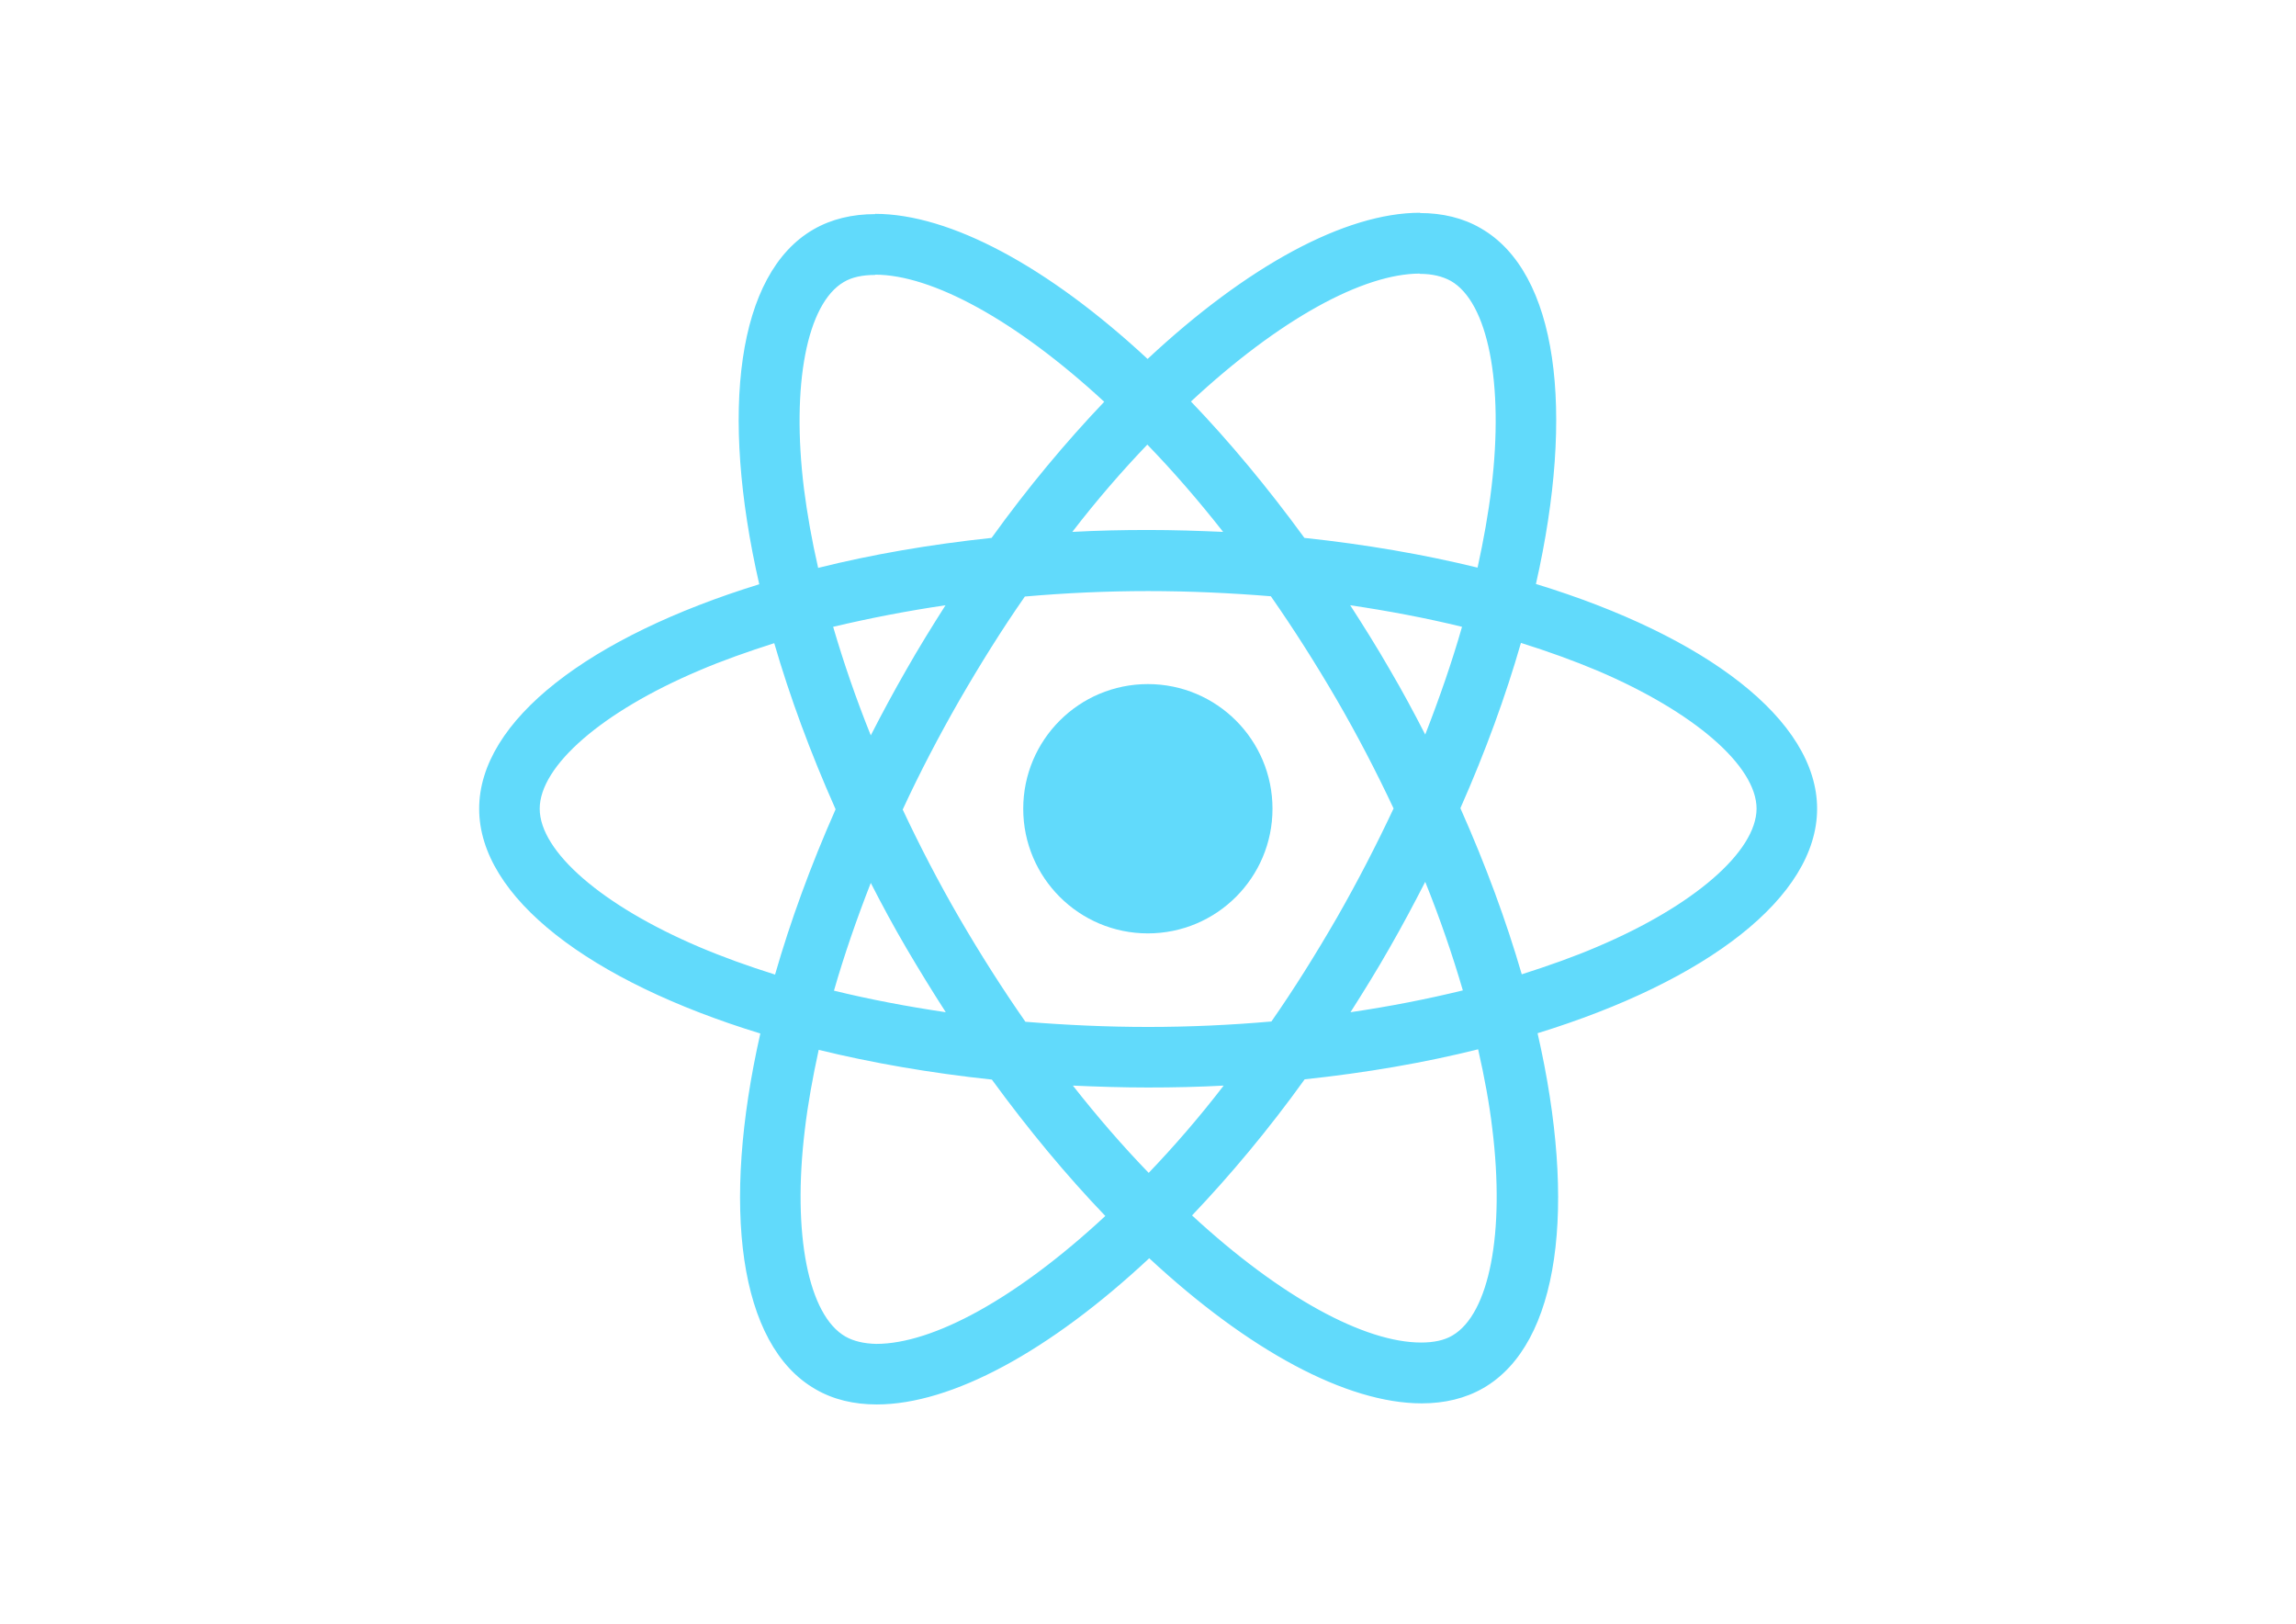
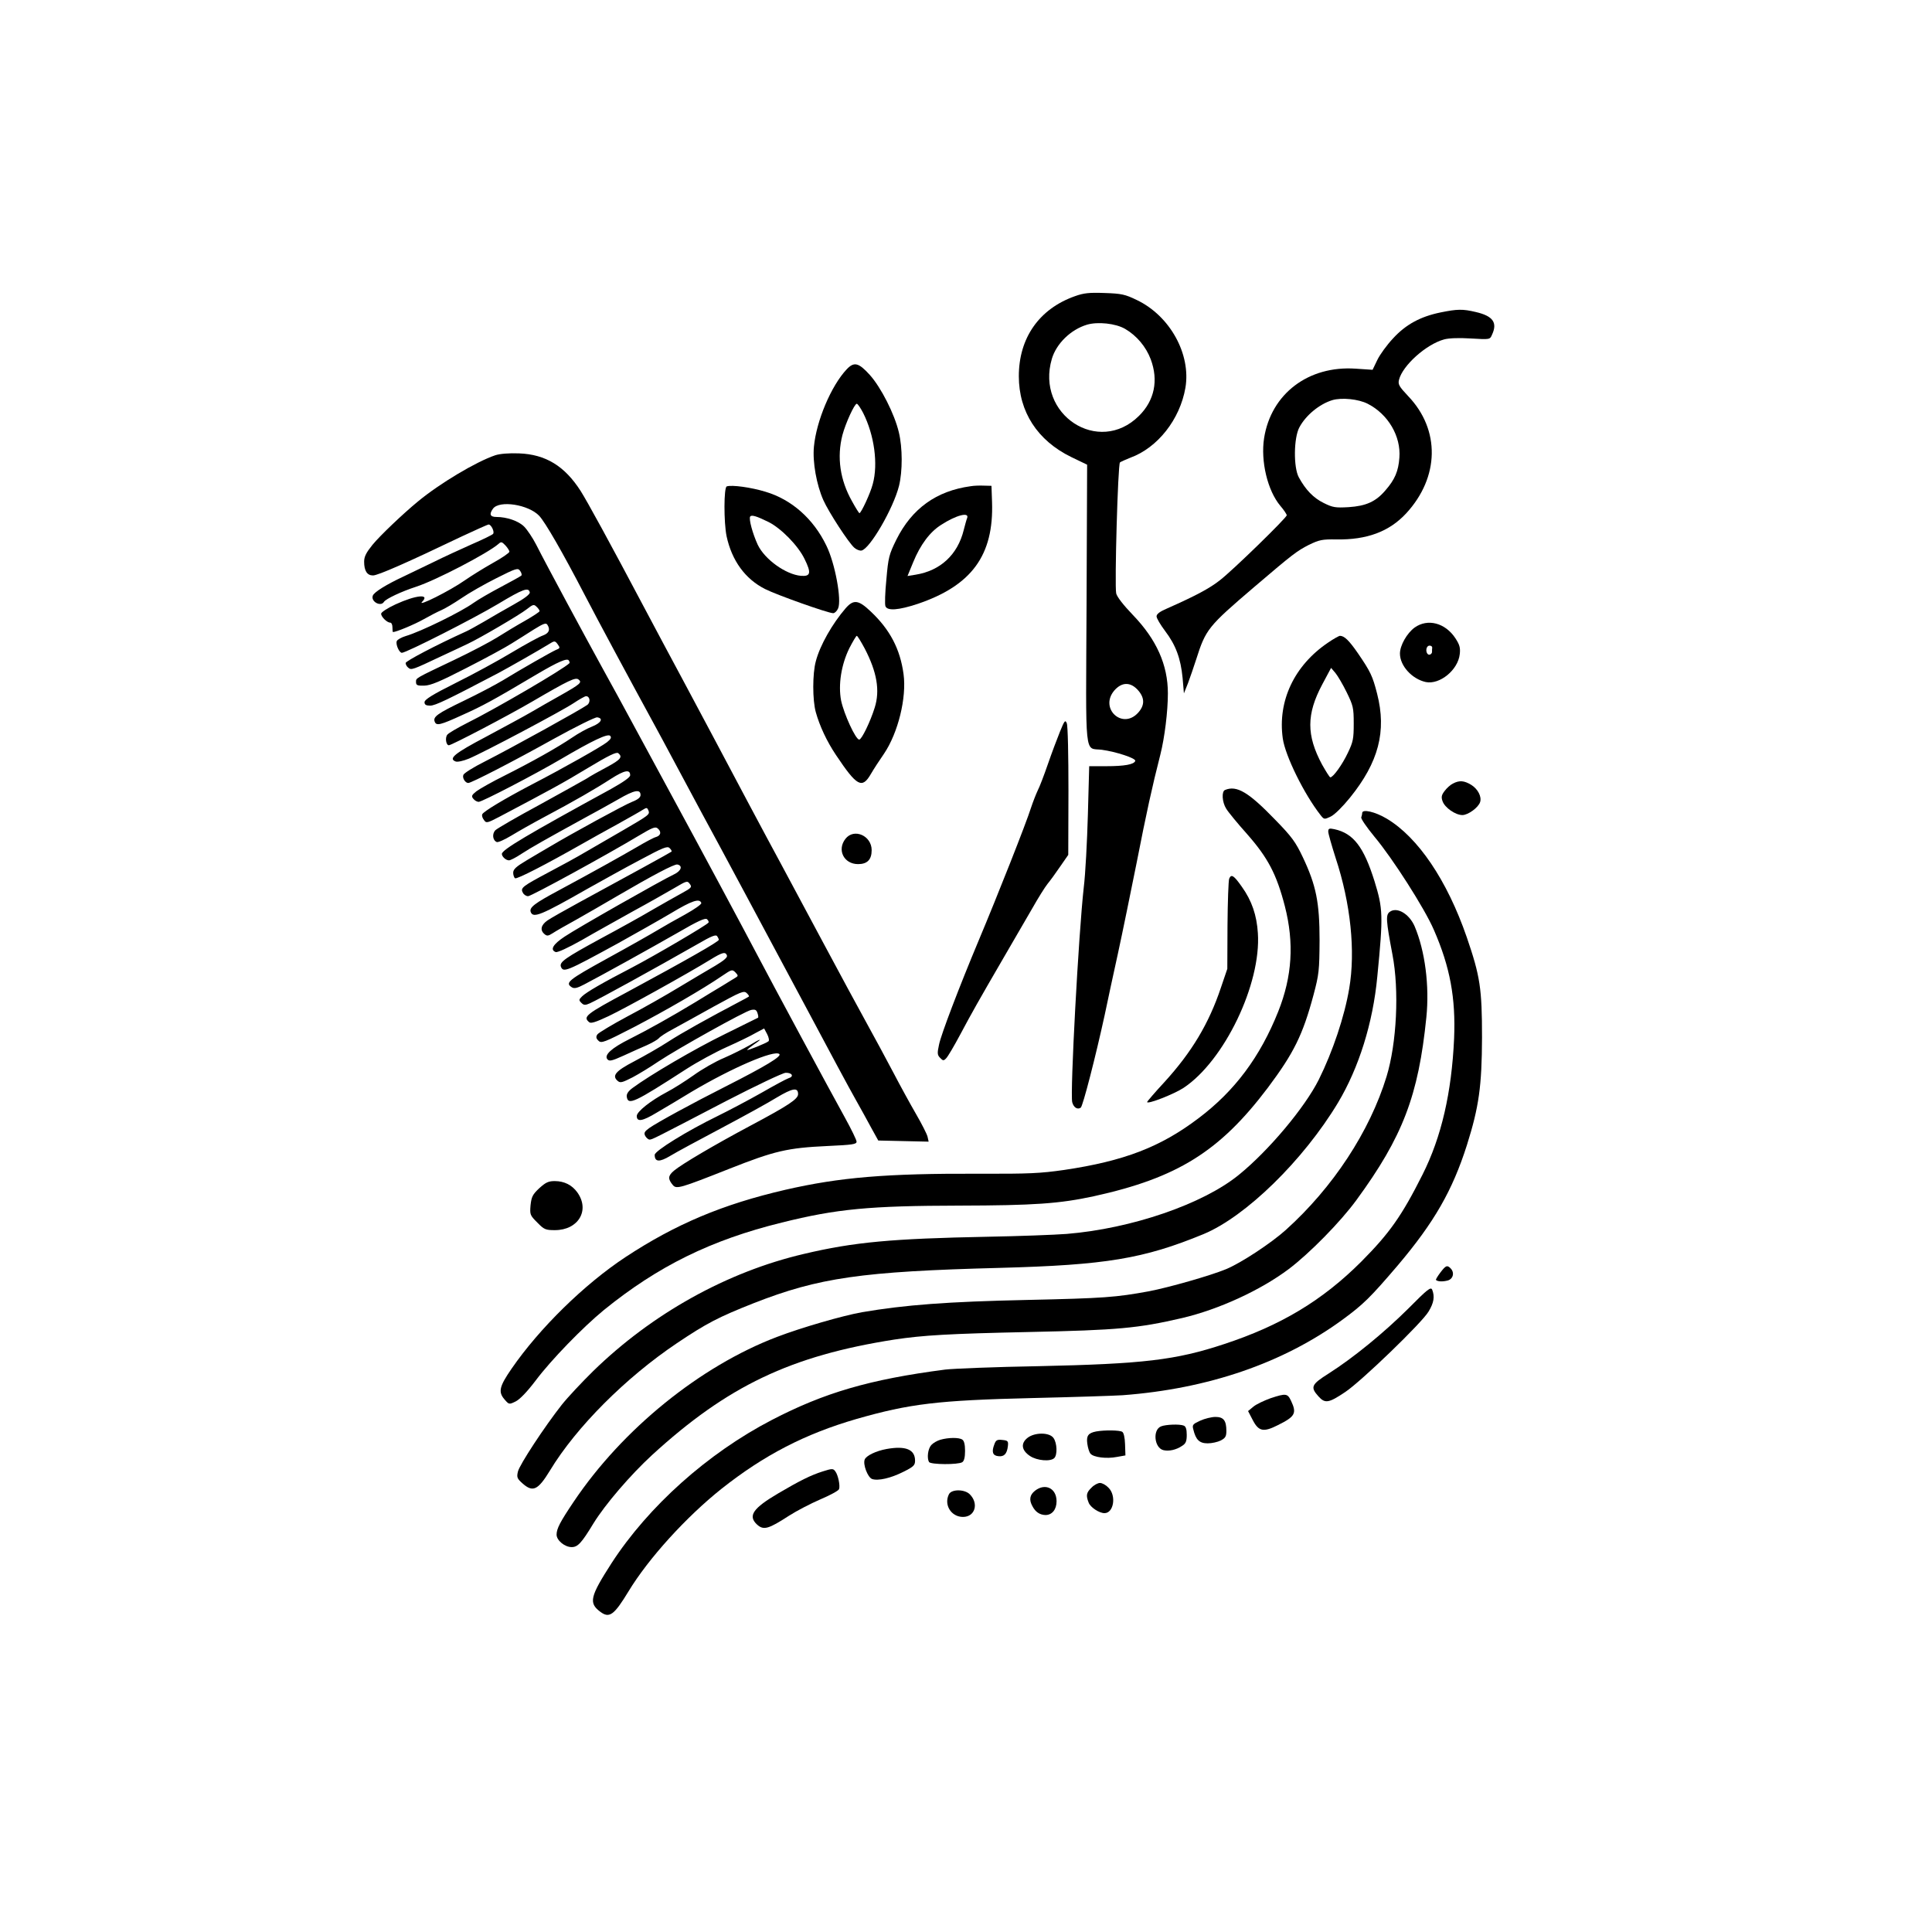
- <svg xmlns="http://www.w3.org/2000/svg" viewBox="0 0 841.9 595.3">
-   <g fill="#61DAFB">
-     <path d="M666.3 296.5c0-32.5-40.7-63.3-103.1-82.4 14.4-63.6 8-114.2-20.2-130.4-6.5-3.8-14.1-5.6-22.4-5.6v22.3c4.6 0 8.3.9 11.4 2.6 13.6 7.8 19.5 37.5 14.9 75.7-1.1 9.4-2.9 19.3-5.1 29.4-19.6-4.8-41-8.5-63.5-10.9-13.5-18.5-27.5-35.3-41.6-50 32.6-30.3 63.2-46.9 84-46.9V78c-27.5 0-63.5 19.6-99.9 53.6-36.4-33.8-72.4-53.2-99.9-53.2v22.3c20.7 0 51.4 16.5 84 46.6-14 14.7-28 31.4-41.3 49.9-22.6 2.4-44 6.1-63.6 11-2.3-10-4-19.7-5.2-29-4.7-38.2 1.1-67.9 14.6-75.8 3-1.8 6.9-2.6 11.5-2.6V78.5c-8.4 0-16 1.8-22.6 5.6-28.1 16.2-34.4 66.7-19.9 130.1-62.2 19.2-102.7 49.9-102.7 82.3 0 32.5 40.7 63.3 103.1 82.4-14.4 63.6-8 114.2 20.2 130.4 6.5 3.8 14.1 5.6 22.5 5.6 27.5 0 63.5-19.6 99.9-53.6 36.4 33.8 72.4 53.2 99.9 53.2 8.4 0 16-1.8 22.6-5.6 28.1-16.2 34.4-66.7 19.9-130.1 62-19.1 102.5-49.9 102.5-82.3zm-130.2-66.7c-3.7 12.9-8.3 26.2-13.5 39.5-4.1-8-8.4-16-13.1-24-4.6-8-9.5-15.8-14.4-23.4 14.2 2.1 27.9 4.7 41 7.9zm-45.8 106.5c-7.8 13.5-15.8 26.3-24.1 38.2-14.9 1.3-30 2-45.2 2-15.1 0-30.2-.7-45-1.9-8.3-11.9-16.4-24.6-24.2-38-7.6-13.1-14.5-26.4-20.8-39.8 6.2-13.4 13.2-26.8 20.7-39.9 7.8-13.5 15.8-26.3 24.1-38.2 14.9-1.3 30-2 45.2-2 15.1 0 30.2.7 45 1.9 8.3 11.9 16.4 24.6 24.2 38 7.6 13.1 14.5 26.4 20.8 39.8-6.3 13.4-13.2 26.8-20.7 39.9zm32.3-13c5.4 13.4 10 26.8 13.8 39.8-13.1 3.2-26.9 5.9-41.2 8 4.9-7.7 9.8-15.6 14.4-23.7 4.6-8 8.9-16.1 13-24.1zM421.2 430c-9.3-9.6-18.6-20.3-27.8-32 9 .4 18.2.7 27.5.7 9.4 0 18.7-.2 27.8-.7-9 11.7-18.3 22.4-27.5 32zm-74.4-58.9c-14.2-2.1-27.9-4.7-41-7.9 3.7-12.9 8.3-26.2 13.5-39.5 4.1 8 8.4 16 13.1 24 4.7 8 9.5 15.8 14.4 23.4zM420.7 163c9.3 9.6 18.6 20.3 27.8 32-9-.4-18.2-.7-27.5-.7-9.4 0-18.7.2-27.8.7 9-11.7 18.3-22.4 27.5-32zm-74 58.9c-4.9 7.7-9.8 15.6-14.4 23.7-4.6 8-8.9 16-13 24-5.4-13.4-10-26.8-13.8-39.8 13.1-3.1 26.9-5.8 41.2-7.9zm-90.5 125.2c-35.4-15.1-58.3-34.9-58.3-50.6 0-15.7 22.9-35.6 58.3-50.6 8.6-3.7 18-7 27.7-10.1 5.7 19.6 13.2 40 22.5 60.9-9.2 20.8-16.6 41.1-22.2 60.6-9.9-3.1-19.3-6.5-28-10.2zM310 490c-13.6-7.8-19.5-37.5-14.9-75.7 1.1-9.4 2.9-19.3 5.1-29.4 19.6 4.8 41 8.5 63.5 10.9 13.5 18.5 27.5 35.3 41.6 50-32.6 30.3-63.2 46.9-84 46.9-4.5-.1-8.3-1-11.3-2.7zm237.2-76.2c4.7 38.2-1.1 67.9-14.6 75.8-3 1.8-6.9 2.6-11.5 2.6-20.7 0-51.4-16.5-84-46.6 14-14.7 28-31.4 41.3-49.9 22.6-2.4 44-6.1 63.6-11 2.3 10.1 4.1 19.8 5.2 29.1zm38.5-66.7c-8.6 3.7-18 7-27.7 10.1-5.7-19.6-13.2-40-22.5-60.9 9.2-20.8 16.6-41.1 22.2-60.6 9.9 3.1 19.3 6.5 28.1 10.2 35.4 15.1 58.3 34.9 58.3 50.6-.1 15.7-23 35.6-58.4 50.6zM320.8 78.4z" />
-     <circle cx="420.9" cy="296.5" r="45.7" />
-     <path d="M520.5 78.1z" />
+ <svg xmlns="http://www.w3.org/2000/svg" version="1.0" width="1024pt" height="1024pt" viewBox="0 0 1024 1024" preserveAspectRatio="xMidYMid meet">
+   <g transform="translate(0,1024) scale(0.1,-0.1)" fill="#000000" stroke="none">
+     <path d="M5697 8670 c-189 -67 -297 -221 -297 -424 0 -189 99 -341 277 -428 l85 -41 -3 -739 c-4 -838 -13 -760 81 -772 74 -10 182 -45 177 -59 -6 -19 -58 -28 -153 -28 l-91 0 -7 -257 c-4 -141 -13 -315 -22 -387 -27 -240 -73 -1089 -61 -1137 7 -27 27 -41 45 -29 11 6 80 275 127 491 14 69 46 215 70 325 24 110 68 326 99 480 52 266 83 407 126 575 23 91 40 230 40 325 0 151 -60 285 -185 415 -51 53 -85 97 -89 115 -9 43 9 685 20 694 5 4 30 15 55 25 145 53 263 203 292 371 30 178 -82 381 -258 465 -62 30 -81 34 -170 37 -82 3 -111 0 -158 -17z m266 -173 c62 -36 111 -95 136 -161 42 -112 20 -219 -62 -300 -214 -213 -549 7 -462 302 24 81 100 155 186 181 57 17 152 7 202 -22z m72 -1919 c33 -40 32 -78 -4 -117 -83 -89 -204 24 -126 118 41 48 89 48 130 -1z" />
+     <path d="M7635 8584 c-107 -22 -184 -64 -251 -137 -33 -35 -70 -86 -84 -115 l-25 -52 -90 6 c-250 17 -448 -133 -485 -368 -19 -122 18 -278 86 -359 19 -22 34 -45 34 -50 0 -13 -286 -292 -355 -345 -55 -43 -126 -81 -277 -148 -40 -17 -58 -30 -58 -43 0 -10 21 -45 45 -77 57 -75 83 -146 93 -249 l7 -82 22 55 c11 30 31 87 43 125 51 160 62 174 309 385 204 174 224 189 288 222 56 27 71 30 146 29 161 -3 280 41 370 138 177 192 181 443 11 621 -49 52 -55 63 -49 87 19 76 144 188 239 214 25 7 79 9 142 5 101 -6 101 -6 112 20 30 64 5 99 -85 120 -71 17 -99 16 -188 -2z m-386 -484 c108 -55 177 -172 168 -286 -5 -71 -24 -116 -74 -173 -51 -60 -103 -83 -195 -89 -69 -4 -84 -2 -132 22 -55 27 -96 70 -132 136 -29 53 -27 210 3 265 34 64 106 123 174 144 50 15 139 6 188 -19z" />
+     <path d="M4488 8283 c-83 -88 -161 -274 -174 -410 -8 -82 14 -203 50 -284 28 -63 134 -226 164 -252 11 -10 29 -17 38 -15 44 8 169 223 199 343 19 77 19 202 -1 284 -23 97 -94 237 -154 304 -59 65 -83 71 -122 30z m87 -232 c59 -117 80 -270 51 -376 -12 -48 -62 -155 -71 -155 -2 0 -20 28 -39 63 -64 113 -81 234 -51 351 17 64 64 166 76 166 5 0 20 -22 34 -49z" />
+     <path d="M2625 7827 c-101 -34 -294 -149 -410 -245 -79 -65 -202 -182 -241 -230 -33 -41 -44 -62 -44 -89 0 -49 16 -73 47 -73 26 0 181 68 471 207 73 34 137 63 142 63 14 0 33 -41 23 -50 -4 -5 -55 -30 -113 -55 -58 -26 -148 -67 -200 -93 -52 -25 -124 -60 -160 -77 -92 -43 -157 -83 -164 -102 -12 -31 42 -61 59 -33 10 16 93 55 170 80 105 34 381 178 437 227 14 13 18 12 37 -8 12 -13 21 -28 21 -33 0 -6 -39 -33 -88 -60 -48 -27 -114 -68 -147 -91 -81 -57 -260 -146 -227 -114 42 43 -34 35 -141 -14 -43 -20 -77 -42 -77 -50 0 -16 31 -47 48 -47 7 0 12 -11 12 -25 0 -14 1 -25 3 -25 17 0 113 40 161 67 34 19 76 41 95 49 19 8 66 36 106 63 39 27 123 75 185 106 107 54 115 56 127 39 7 -10 10 -21 6 -25 -5 -4 -53 -31 -108 -60 -55 -29 -121 -67 -146 -85 -65 -47 -279 -152 -358 -175 -23 -7 -45 -19 -48 -27 -7 -17 13 -62 27 -62 23 0 383 183 510 259 133 80 162 90 168 61 1 -10 -29 -33 -85 -64 -49 -27 -119 -68 -158 -91 -38 -22 -81 -46 -95 -52 -161 -73 -320 -157 -320 -167 0 -8 6 -19 14 -25 16 -14 23 -11 171 59 61 28 126 59 145 68 64 30 274 153 312 183 33 26 38 27 52 13 9 -8 16 -19 16 -23 0 -4 -35 -27 -77 -51 -43 -24 -109 -64 -147 -88 -38 -24 -139 -77 -225 -118 -214 -102 -206 -97 -206 -119 0 -17 7 -20 44 -19 34 1 82 21 224 94 100 51 207 109 238 129 32 20 85 53 119 75 50 31 64 36 71 25 17 -26 9 -45 -23 -57 -18 -6 -93 -47 -165 -90 -73 -44 -207 -117 -298 -162 -124 -62 -165 -88 -165 -102 0 -13 8 -18 30 -18 27 0 93 32 360 172 58 31 218 122 278 159 21 13 25 12 38 -6 13 -18 13 -21 -8 -29 -27 -12 -183 -101 -283 -162 -38 -23 -131 -72 -206 -108 -141 -68 -165 -85 -155 -111 9 -23 28 -19 148 36 105 47 159 76 393 215 112 66 162 88 170 73 4 -6 5 -12 3 -14 -30 -31 -393 -243 -544 -318 -49 -25 -96 -52 -103 -61 -13 -15 -7 -56 8 -56 15 0 316 158 441 231 197 115 231 131 247 117 19 -15 9 -24 -97 -84 -47 -26 -116 -66 -154 -88 -39 -23 -147 -81 -240 -131 -167 -88 -201 -116 -161 -131 9 -4 41 3 70 15 79 33 492 252 555 294 30 20 60 37 66 37 21 0 25 -32 7 -46 -36 -26 -396 -225 -545 -301 -58 -29 -109 -61 -112 -70 -7 -16 10 -43 26 -43 16 0 236 113 453 234 116 64 219 115 230 114 35 -5 21 -30 -27 -49 -26 -10 -73 -36 -105 -58 -80 -54 -212 -128 -357 -201 -67 -33 -135 -72 -151 -84 -25 -20 -28 -26 -16 -40 7 -9 20 -16 28 -16 18 0 297 145 435 226 170 100 249 137 262 124 8 -9 4 -17 -17 -34 -29 -23 -230 -137 -402 -226 -141 -74 -253 -141 -259 -156 -3 -7 1 -20 9 -30 12 -18 17 -17 82 17 267 141 336 178 468 258 111 67 153 87 162 79 24 -20 13 -34 -59 -73 -40 -21 -90 -49 -111 -63 -22 -13 -134 -75 -250 -139 -117 -63 -220 -123 -231 -133 -19 -19 -15 -54 7 -63 7 -3 42 13 77 34 36 22 112 65 170 96 164 87 278 153 358 205 72 46 102 52 102 19 0 -11 -36 -36 -102 -73 -441 -241 -578 -322 -578 -344 0 -14 21 -34 38 -34 7 0 37 15 65 34 52 34 134 80 327 186 58 31 142 78 188 104 84 49 117 55 117 22 0 -12 -14 -24 -45 -36 -41 -16 -314 -165 -435 -237 -28 -16 -83 -49 -122 -72 -57 -34 -73 -48 -73 -67 0 -12 5 -26 10 -29 10 -6 165 74 355 182 39 22 122 69 185 103 63 35 125 70 137 78 21 13 23 12 30 -4 8 -21 2 -25 -132 -103 -55 -32 -143 -83 -195 -113 -52 -31 -144 -81 -205 -113 -135 -72 -148 -81 -134 -106 5 -11 18 -19 28 -19 17 0 421 221 589 322 67 40 85 48 97 38 22 -18 18 -38 -7 -46 -13 -3 -59 -28 -103 -54 -86 -50 -231 -131 -415 -230 -127 -68 -156 -90 -147 -114 13 -34 55 -17 302 124 72 40 195 109 275 151 125 67 147 76 159 64 8 -8 13 -16 10 -19 -4 -4 -239 -133 -486 -267 -77 -42 -155 -86 -172 -98 -34 -24 -40 -51 -15 -72 13 -11 20 -10 42 4 15 10 72 43 127 73 55 31 152 87 215 124 190 111 304 171 320 168 30 -6 21 -34 -17 -52 -66 -31 -515 -286 -580 -330 -62 -41 -79 -70 -48 -82 9 -4 67 23 138 63 67 39 190 107 272 153 83 45 181 101 219 123 66 39 69 40 82 22 13 -17 9 -21 -44 -50 -31 -17 -100 -56 -152 -86 -52 -31 -176 -100 -275 -153 -191 -104 -221 -125 -212 -150 13 -32 29 -25 302 124 88 49 214 120 280 159 113 68 153 81 162 55 2 -7 -36 -33 -84 -60 -48 -26 -115 -64 -148 -84 -33 -20 -153 -88 -268 -151 -205 -113 -224 -128 -186 -152 13 -8 29 -4 65 15 85 44 354 193 499 276 103 60 143 78 152 70 7 -6 11 -14 8 -18 -8 -13 -283 -174 -405 -238 -158 -82 -241 -130 -265 -153 -17 -17 -18 -20 -4 -34 13 -13 20 -14 45 -3 49 22 336 180 573 315 72 42 96 51 102 41 5 -7 9 -16 9 -19 0 -10 -171 -107 -480 -274 -226 -121 -242 -134 -207 -163 9 -8 36 1 102 32 89 42 424 228 539 299 65 40 81 44 89 23 4 -10 -16 -27 -61 -54 -37 -21 -123 -73 -192 -114 -69 -42 -192 -112 -274 -155 -82 -44 -154 -87 -160 -96 -8 -12 -7 -21 6 -33 15 -15 29 -10 190 73 170 89 362 200 466 271 50 34 53 35 70 18 15 -16 15 -19 2 -27 -8 -5 -40 -24 -70 -43 -30 -18 -95 -57 -145 -88 -122 -74 -254 -148 -350 -196 -94 -47 -134 -84 -116 -106 10 -12 22 -10 84 18 40 18 96 44 125 56 29 13 58 30 64 37 6 8 38 29 72 47 34 18 132 73 219 121 146 80 160 86 175 71 9 -8 14 -17 11 -18 -2 -2 -24 -14 -49 -27 -173 -91 -307 -166 -378 -212 -46 -30 -127 -76 -180 -104 -100 -52 -121 -77 -87 -105 13 -11 25 -7 78 20 34 18 96 56 137 84 104 69 457 266 491 273 22 4 28 1 34 -17 4 -12 5 -22 3 -24 -1 -1 -82 -40 -178 -88 -156 -76 -398 -218 -488 -285 -23 -17 -32 -32 -30 -46 7 -47 39 -32 316 147 59 38 155 90 213 116 58 26 127 59 152 74 l47 25 16 -30 c9 -17 12 -35 7 -38 -11 -10 -113 -51 -113 -46 0 2 17 16 37 30 52 35 34 31 -26 -6 -28 -16 -87 -46 -133 -66 -46 -19 -119 -61 -163 -93 -44 -31 -107 -71 -140 -88 -87 -46 -160 -104 -160 -127 0 -33 30 -28 106 18 41 24 124 73 184 110 212 126 441 225 466 200 12 -12 -71 -63 -286 -172 -178 -90 -363 -191 -404 -220 -26 -19 -29 -26 -21 -42 6 -10 16 -19 23 -19 14 0 23 5 407 205 157 81 298 148 314 149 35 1 46 -20 15 -29 -12 -4 -77 -39 -143 -77 -67 -38 -173 -94 -236 -125 -156 -76 -330 -183 -330 -204 0 -38 25 -40 83 -5 31 19 152 84 269 146 117 62 250 135 295 163 84 50 113 55 113 18 0 -26 -49 -59 -250 -166 -197 -105 -366 -205 -408 -240 -32 -27 -33 -44 -5 -77 19 -21 38 -16 298 87 241 95 307 111 523 121 130 6 152 9 152 23 0 9 -28 66 -61 126 -82 148 -391 722 -466 865 -73 139 -289 542 -478 890 -76 140 -164 302 -195 360 -31 58 -95 175 -142 260 -93 169 -301 554 -356 663 -19 37 -48 80 -64 96 -30 30 -92 51 -147 51 -34 0 -39 15 -18 44 34 46 188 22 245 -38 33 -36 122 -190 242 -421 70 -135 239 -449 365 -680 18 -33 69 -127 113 -210 44 -82 108 -202 142 -265 97 -178 337 -627 560 -1044 111 -209 225 -421 253 -470 28 -50 67 -120 86 -156 l36 -65 134 -3 133 -3 -6 27 c-4 15 -31 68 -60 118 -29 50 -84 150 -121 221 -38 72 -102 191 -143 265 -41 74 -143 263 -227 420 -84 157 -185 346 -225 420 -75 138 -266 497 -360 675 -29 55 -101 190 -160 300 -59 110 -147 274 -195 365 -198 374 -310 578 -347 637 -85 133 -186 195 -328 200 -52 2 -101 -2 -125 -10z" />
+     <path d="M3852 7662 c-16 -5 -16 -191 -1 -264 28 -130 99 -227 204 -280 61 -31 334 -128 361 -128 8 0 20 11 26 25 20 44 -16 240 -62 333 -69 143 -185 245 -324 286 -76 23 -177 37 -204 28z m222 -189 c67 -34 156 -125 190 -195 37 -75 33 -94 -19 -90 -80 7 -192 87 -229 165 -27 59 -48 136 -40 149 7 11 35 2 98 -29z" />
+     <path d="M5145 7663 c-183 -25 -312 -119 -394 -283 -39 -79 -43 -95 -53 -211 -7 -69 -9 -133 -5 -142 10 -26 70 -21 170 12 287 97 405 258 395 541 l-3 85 -40 1 c-22 1 -53 0 -70 -3z m-19 -169 c-4 -9 -11 -37 -18 -63 -32 -131 -124 -216 -255 -237 l-43 -7 30 73 c38 93 89 161 148 198 80 52 151 70 138 36z" />
+     <path d="M4482 7016 c-70 -81 -136 -196 -158 -281 -18 -65 -18 -206 0 -270 20 -72 58 -154 107 -227 111 -166 138 -181 185 -100 15 26 47 75 70 108 74 110 120 296 103 421 -18 133 -72 236 -174 332 -65 62 -91 65 -133 17z m101 -213 c65 -125 82 -223 53 -314 -23 -74 -69 -169 -82 -169 -19 0 -81 136 -96 207 -16 84 1 191 44 278 18 35 36 65 39 65 4 0 22 -30 42 -67z" />
+     <path d="M7498 6914 c-41 -30 -78 -95 -78 -138 0 -65 64 -135 137 -151 74 -15 171 64 180 148 4 34 -1 50 -23 84 -54 82 -147 106 -216 57z m93 -107 c-1 -4 -1 -14 -1 -22 0 -8 -7 -15 -15 -15 -15 0 -21 31 -8 44 8 8 25 3 24 -7z" />
+     <path d="M7039 6834 c-179 -121 -268 -309 -240 -508 13 -92 113 -295 200 -406 19 -24 20 -24 54 -8 21 10 63 52 102 100 152 188 195 352 144 551 -24 94 -35 117 -102 215 -47 68 -72 92 -95 92 -5 0 -34 -16 -63 -36z m99 -264 c34 -70 37 -81 37 -165 0 -80 -3 -97 -31 -155 -29 -62 -78 -130 -93 -130 -4 0 -23 31 -44 68 -83 155 -83 266 1 424 l47 88 23 -27 c13 -16 40 -62 60 -103z" />
+     <path d="M5618 6362 c-15 -37 -44 -114 -64 -172 -20 -58 -44 -121 -54 -140 -9 -19 -25 -60 -35 -90 -26 -83 -177 -465 -280 -710 -100 -239 -197 -492 -208 -547 -10 -46 -9 -55 6 -70 15 -16 19 -16 32 -2 9 9 42 65 74 125 64 120 94 173 231 409 51 88 119 205 151 260 31 55 68 114 81 130 14 17 44 58 67 92 l43 62 1 338 c0 188 -3 348 -9 360 -8 19 -12 14 -36 -45z" />
+     <path d="M7701 6087 c-13 -6 -33 -24 -44 -39 -17 -22 -19 -33 -11 -55 12 -34 68 -73 105 -73 30 0 85 40 94 69 9 29 -12 69 -47 91 -38 23 -63 25 -97 7z" />
+     <path d="M6493 6053 c-19 -7 -16 -64 6 -99 10 -17 60 -78 111 -135 110 -125 156 -212 200 -382 50 -195 39 -372 -35 -558 -96 -241 -231 -422 -424 -567 -201 -152 -394 -226 -711 -273 -126 -18 -185 -21 -450 -20 -493 2 -739 -19 -1027 -85 -333 -77 -582 -182 -848 -357 -218 -144 -456 -377 -604 -592 -64 -93 -71 -122 -38 -161 25 -29 25 -29 60 -12 22 11 60 50 107 112 81 108 248 280 360 372 287 233 569 372 943 464 293 73 466 89 942 90 395 1 530 10 714 50 441 97 666 237 921 575 137 183 185 279 242 492 29 109 31 130 32 288 0 202 -18 292 -89 442 -38 80 -58 108 -147 199 -140 145 -203 183 -265 157z" />
+     <path d="M7220 5931 c0 -5 -2 -15 -5 -23 -3 -7 29 -53 70 -103 95 -113 266 -380 315 -494 86 -197 116 -361 107 -576 -13 -286 -67 -521 -167 -720 -110 -219 -175 -311 -324 -461 -207 -207 -427 -339 -728 -438 -257 -85 -428 -105 -983 -117 -231 -4 -454 -13 -495 -18 -401 -52 -642 -123 -919 -267 -341 -177 -654 -458 -849 -758 -115 -179 -123 -212 -60 -259 48 -36 73 -17 149 108 106 175 305 394 493 544 226 179 443 291 715 370 283 81 431 99 931 111 217 5 433 12 480 15 453 34 850 170 1165 400 112 82 149 119 295 290 191 226 288 394 365 636 64 203 79 313 80 569 0 262 -10 326 -81 533 -104 301 -258 529 -424 628 -62 37 -130 52 -130 30z" />
+     <path d="M7040 5832 c0 -10 18 -73 39 -139 80 -242 106 -495 72 -693 -25 -148 -87 -333 -161 -482 -74 -148 -266 -377 -424 -505 -190 -155 -569 -285 -912 -313 -65 -5 -254 -12 -419 -15 -508 -10 -708 -28 -974 -91 -407 -95 -804 -316 -1117 -621 -60 -59 -135 -139 -166 -178 -90 -114 -225 -319 -233 -355 -7 -30 -4 -37 24 -62 55 -49 82 -37 146 68 139 230 402 493 673 675 158 106 220 138 407 212 345 135 570 168 1305 187 560 15 761 48 1079 179 224 93 529 391 713 697 110 184 185 422 208 668 32 325 30 360 -15 506 -57 182 -112 253 -212 275 -28 6 -33 4 -33 -13z" />
+     <path d="M4481 5794 c-46 -59 -8 -134 67 -134 49 0 72 24 72 74 0 77 -94 118 -139 60z" />
+     <path d="M6515 5583 c-4 -10 -8 -121 -9 -248 l-1 -230 -34 -100 c-64 -191 -155 -342 -299 -500 -51 -55 -92 -103 -92 -106 0 -14 143 42 193 75 216 143 412 551 394 820 -6 95 -32 172 -85 246 -42 60 -56 69 -67 43z" />
+     <path d="M7366 5407 c-22 -16 -20 -45 14 -225 37 -191 23 -471 -31 -648 -89 -291 -284 -588 -534 -813 -79 -71 -239 -176 -317 -208 -85 -35 -304 -97 -408 -117 -176 -32 -235 -37 -647 -46 -420 -9 -646 -26 -874 -65 -102 -18 -320 -81 -451 -131 -407 -155 -819 -489 -1077 -873 -72 -107 -91 -143 -91 -175 0 -30 43 -66 80 -66 32 0 52 21 115 125 62 101 196 257 311 363 400 366 735 526 1284 612 153 23 289 31 710 40 476 10 582 20 815 74 196 46 417 148 566 260 110 83 274 250 358 365 246 336 329 554 371 969 17 167 -7 352 -62 482 -29 67 -94 105 -132 77z" />
+     <path d="M2858 3942 c-35 -33 -41 -45 -46 -90 -4 -50 -3 -53 36 -92 36 -37 44 -40 93 -40 124 0 187 105 119 200 -28 39 -69 60 -120 60 -33 0 -48 -7 -82 -38z" />
+     <path d="M7634 3495 c-15 -20 -25 -37 -23 -39 9 -9 35 -10 62 -3 29 8 38 42 15 65 -18 18 -25 15 -54 -23z" />
+     <path d="M7464 3304 c-131 -130 -293 -262 -422 -344 -92 -58 -98 -72 -54 -121 35 -39 54 -36 142 23 83 55 408 368 442 427 28 46 33 79 19 115 -7 17 -24 4 -127 -100z" />
+     <path d="M6734 2829 c-33 -12 -74 -31 -90 -44 l-29 -24 25 -48 c31 -60 57 -65 132 -27 93 46 102 63 71 129 -19 40 -27 41 -109 14z" />
+     <path d="M6361 2710 c-39 -18 -43 -22 -36 -47 13 -54 32 -73 76 -73 22 0 53 7 69 15 25 13 30 22 30 51 0 55 -15 74 -58 74 -20 0 -57 -9 -81 -20z" />
+     <path d="M6154 2680 c-46 -18 -36 -114 12 -126 29 -7 68 1 100 23 19 12 24 24 24 58 0 30 -5 45 -16 49 -22 9 -95 6 -120 -4z" />
+     <path d="M5810 2653 c-42 -8 -53 -23 -47 -65 3 -22 10 -45 17 -53 16 -19 85 -28 140 -17 l45 8 -2 59 c-1 35 -7 62 -15 66 -13 9 -94 10 -138 2z" />
+     <path d="M5446 2619 c-37 -29 -32 -66 13 -96 37 -25 109 -31 129 -11 17 17 15 79 -4 106 -21 31 -100 31 -138 1z" />
+     <path d="M4984 2609 c-17 -5 -38 -17 -48 -28 -18 -20 -24 -69 -12 -90 9 -14 154 -15 176 -1 10 6 15 26 15 60 0 34 -5 54 -15 60 -18 12 -74 11 -116 -1z" />
+     <path d="M5270 2584 c-15 -39 -9 -59 21 -62 31 -4 46 12 51 53 3 27 0 30 -30 33 -27 3 -34 -1 -42 -24z" />
+     <path d="M4699 2560 c-55 -10 -108 -35 -116 -56 -10 -26 16 -94 39 -103 32 -11 99 4 168 39 52 26 60 34 60 58 0 60 -50 80 -151 62z" />
+     <path d="M4360 2441 c-63 -20 -121 -49 -235 -116 -134 -79 -162 -119 -113 -165 35 -32 60 -25 171 47 39 25 114 64 165 86 52 22 96 46 99 54 7 18 -5 76 -20 95 -11 15 -17 15 -67 -1z" />
+     <path d="M5785 2355 c-27 -26 -30 -41 -15 -79 9 -25 56 -56 84 -56 49 0 64 93 21 135 -13 14 -33 25 -45 25 -11 0 -32 -11 -45 -25z" />
+     <path d="M5486 2339 c-28 -22 -33 -48 -14 -82 16 -31 39 -46 69 -47 35 0 59 29 59 73 0 69 -60 98 -114 56z" />
+     <path d="M5030 2321 c-29 -56 11 -121 74 -121 64 0 85 71 36 120 -27 27 -95 28 -110 1z" />
  </g>
</svg>
